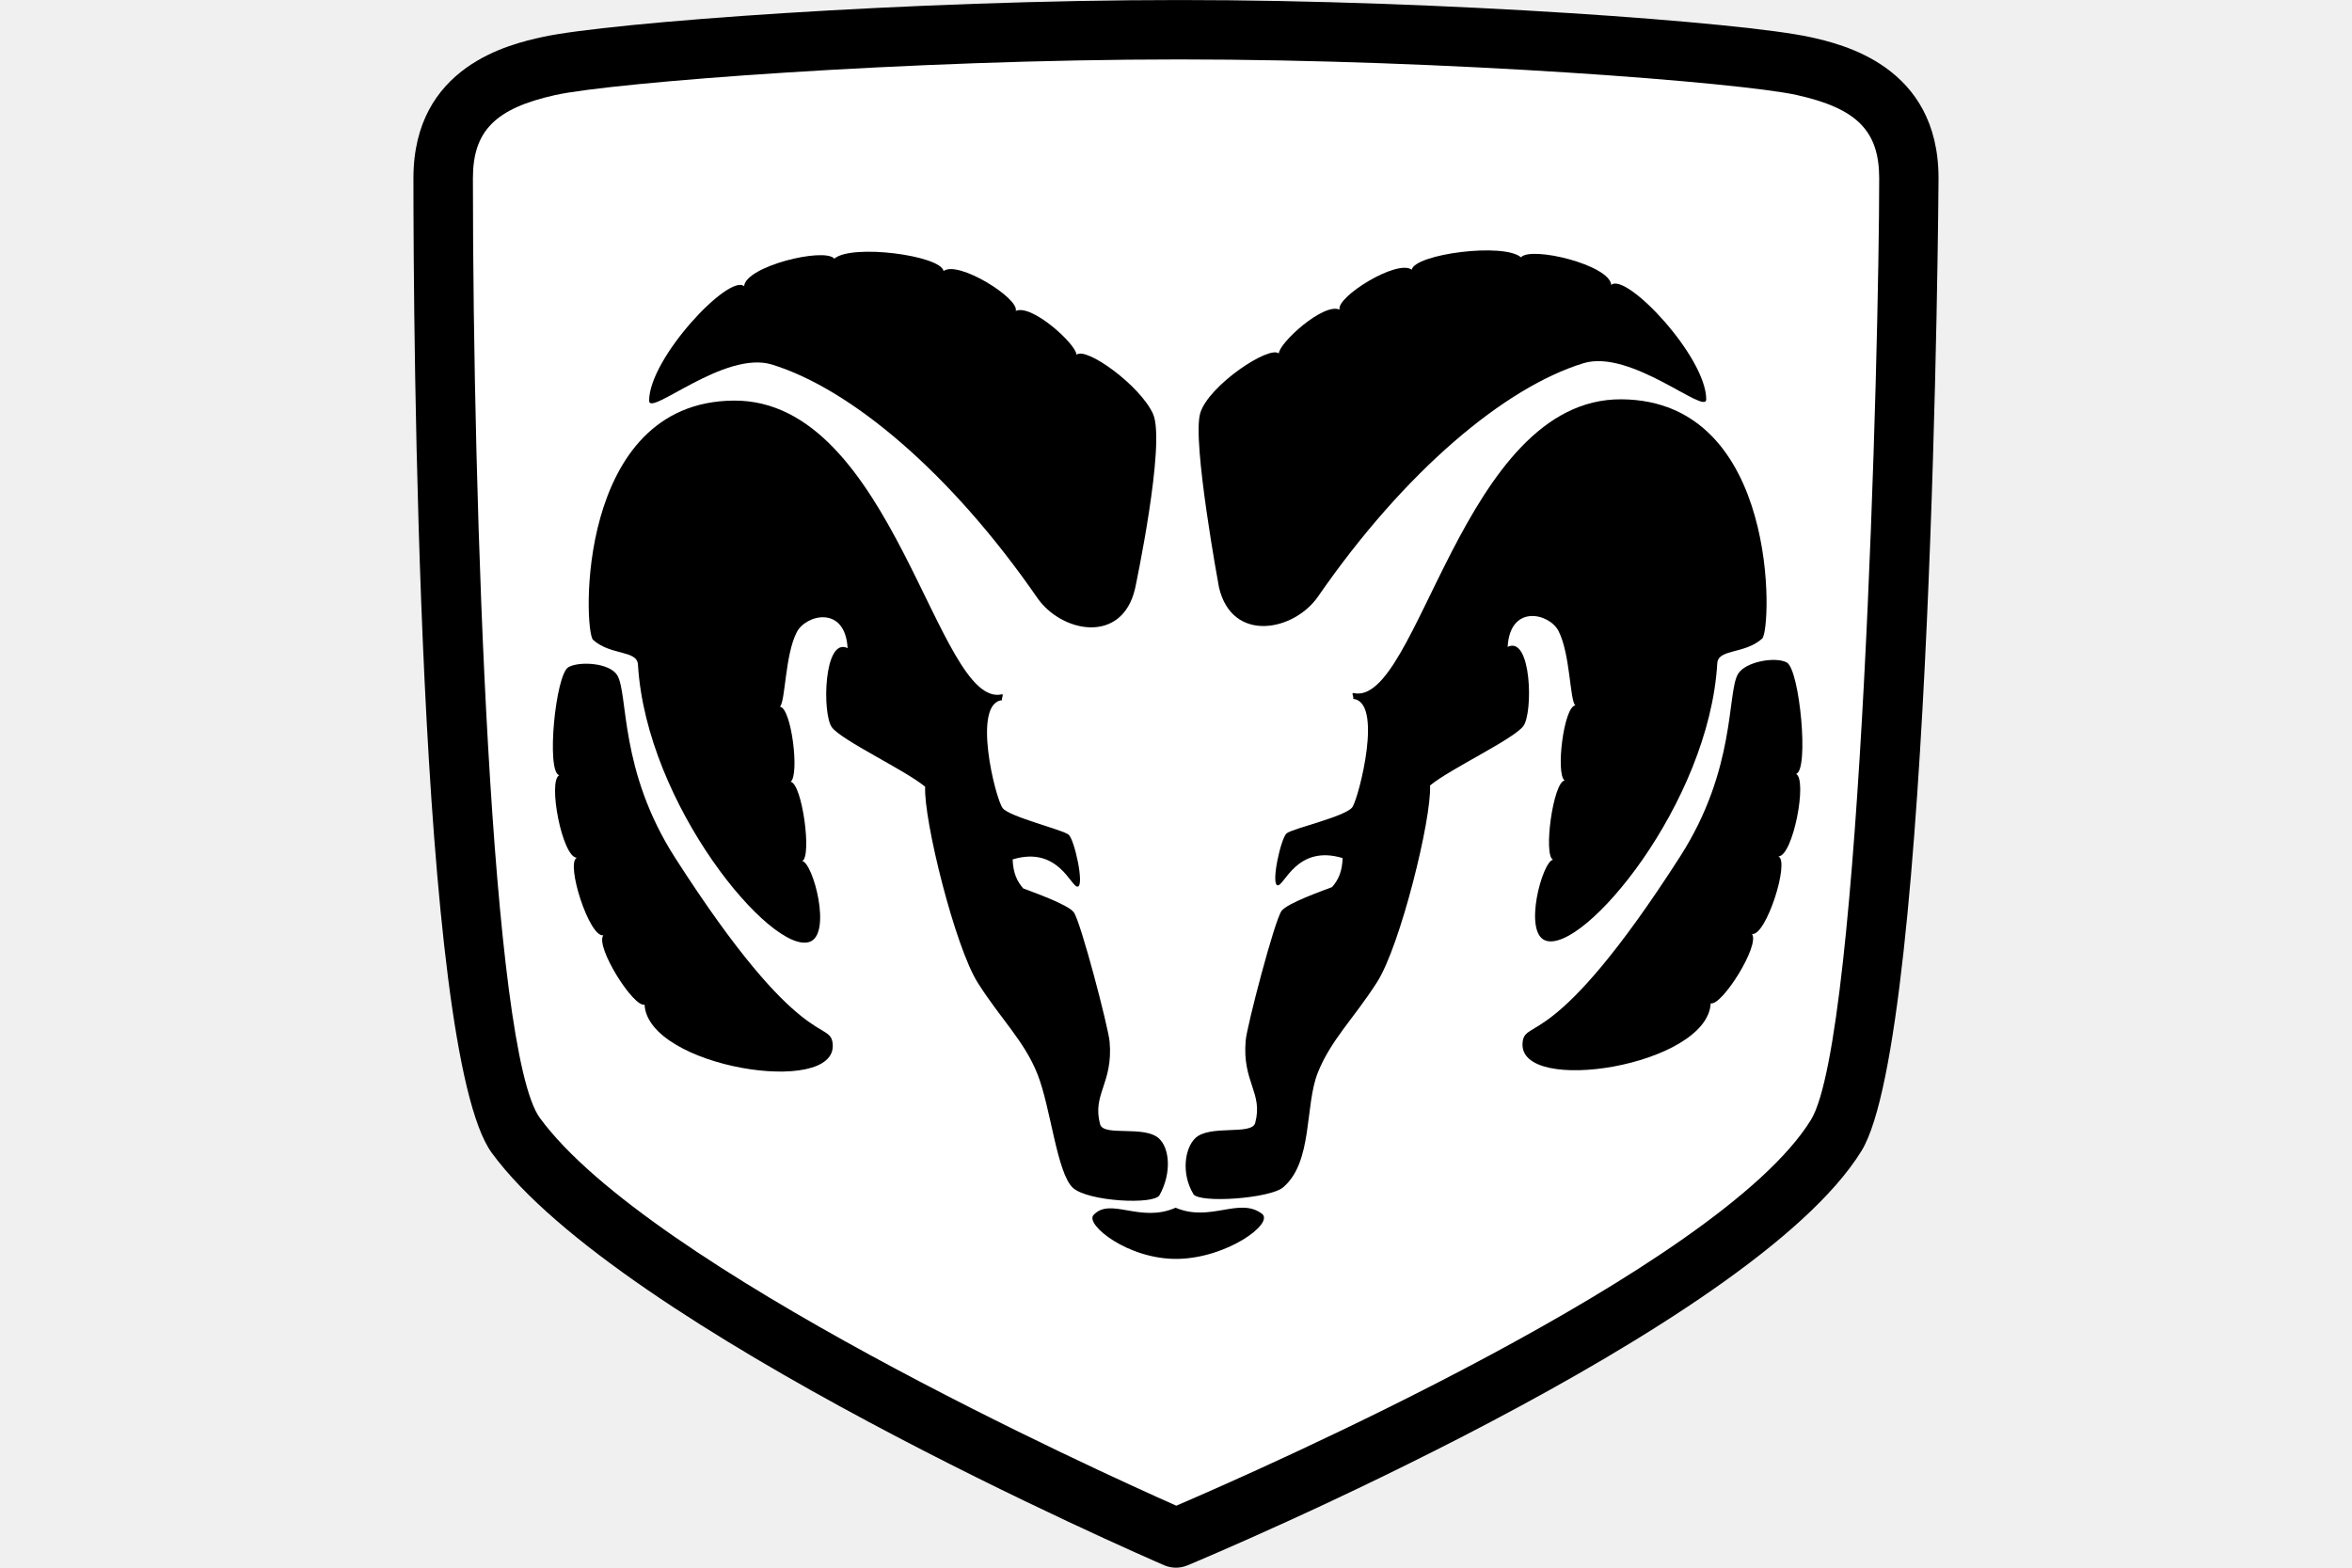
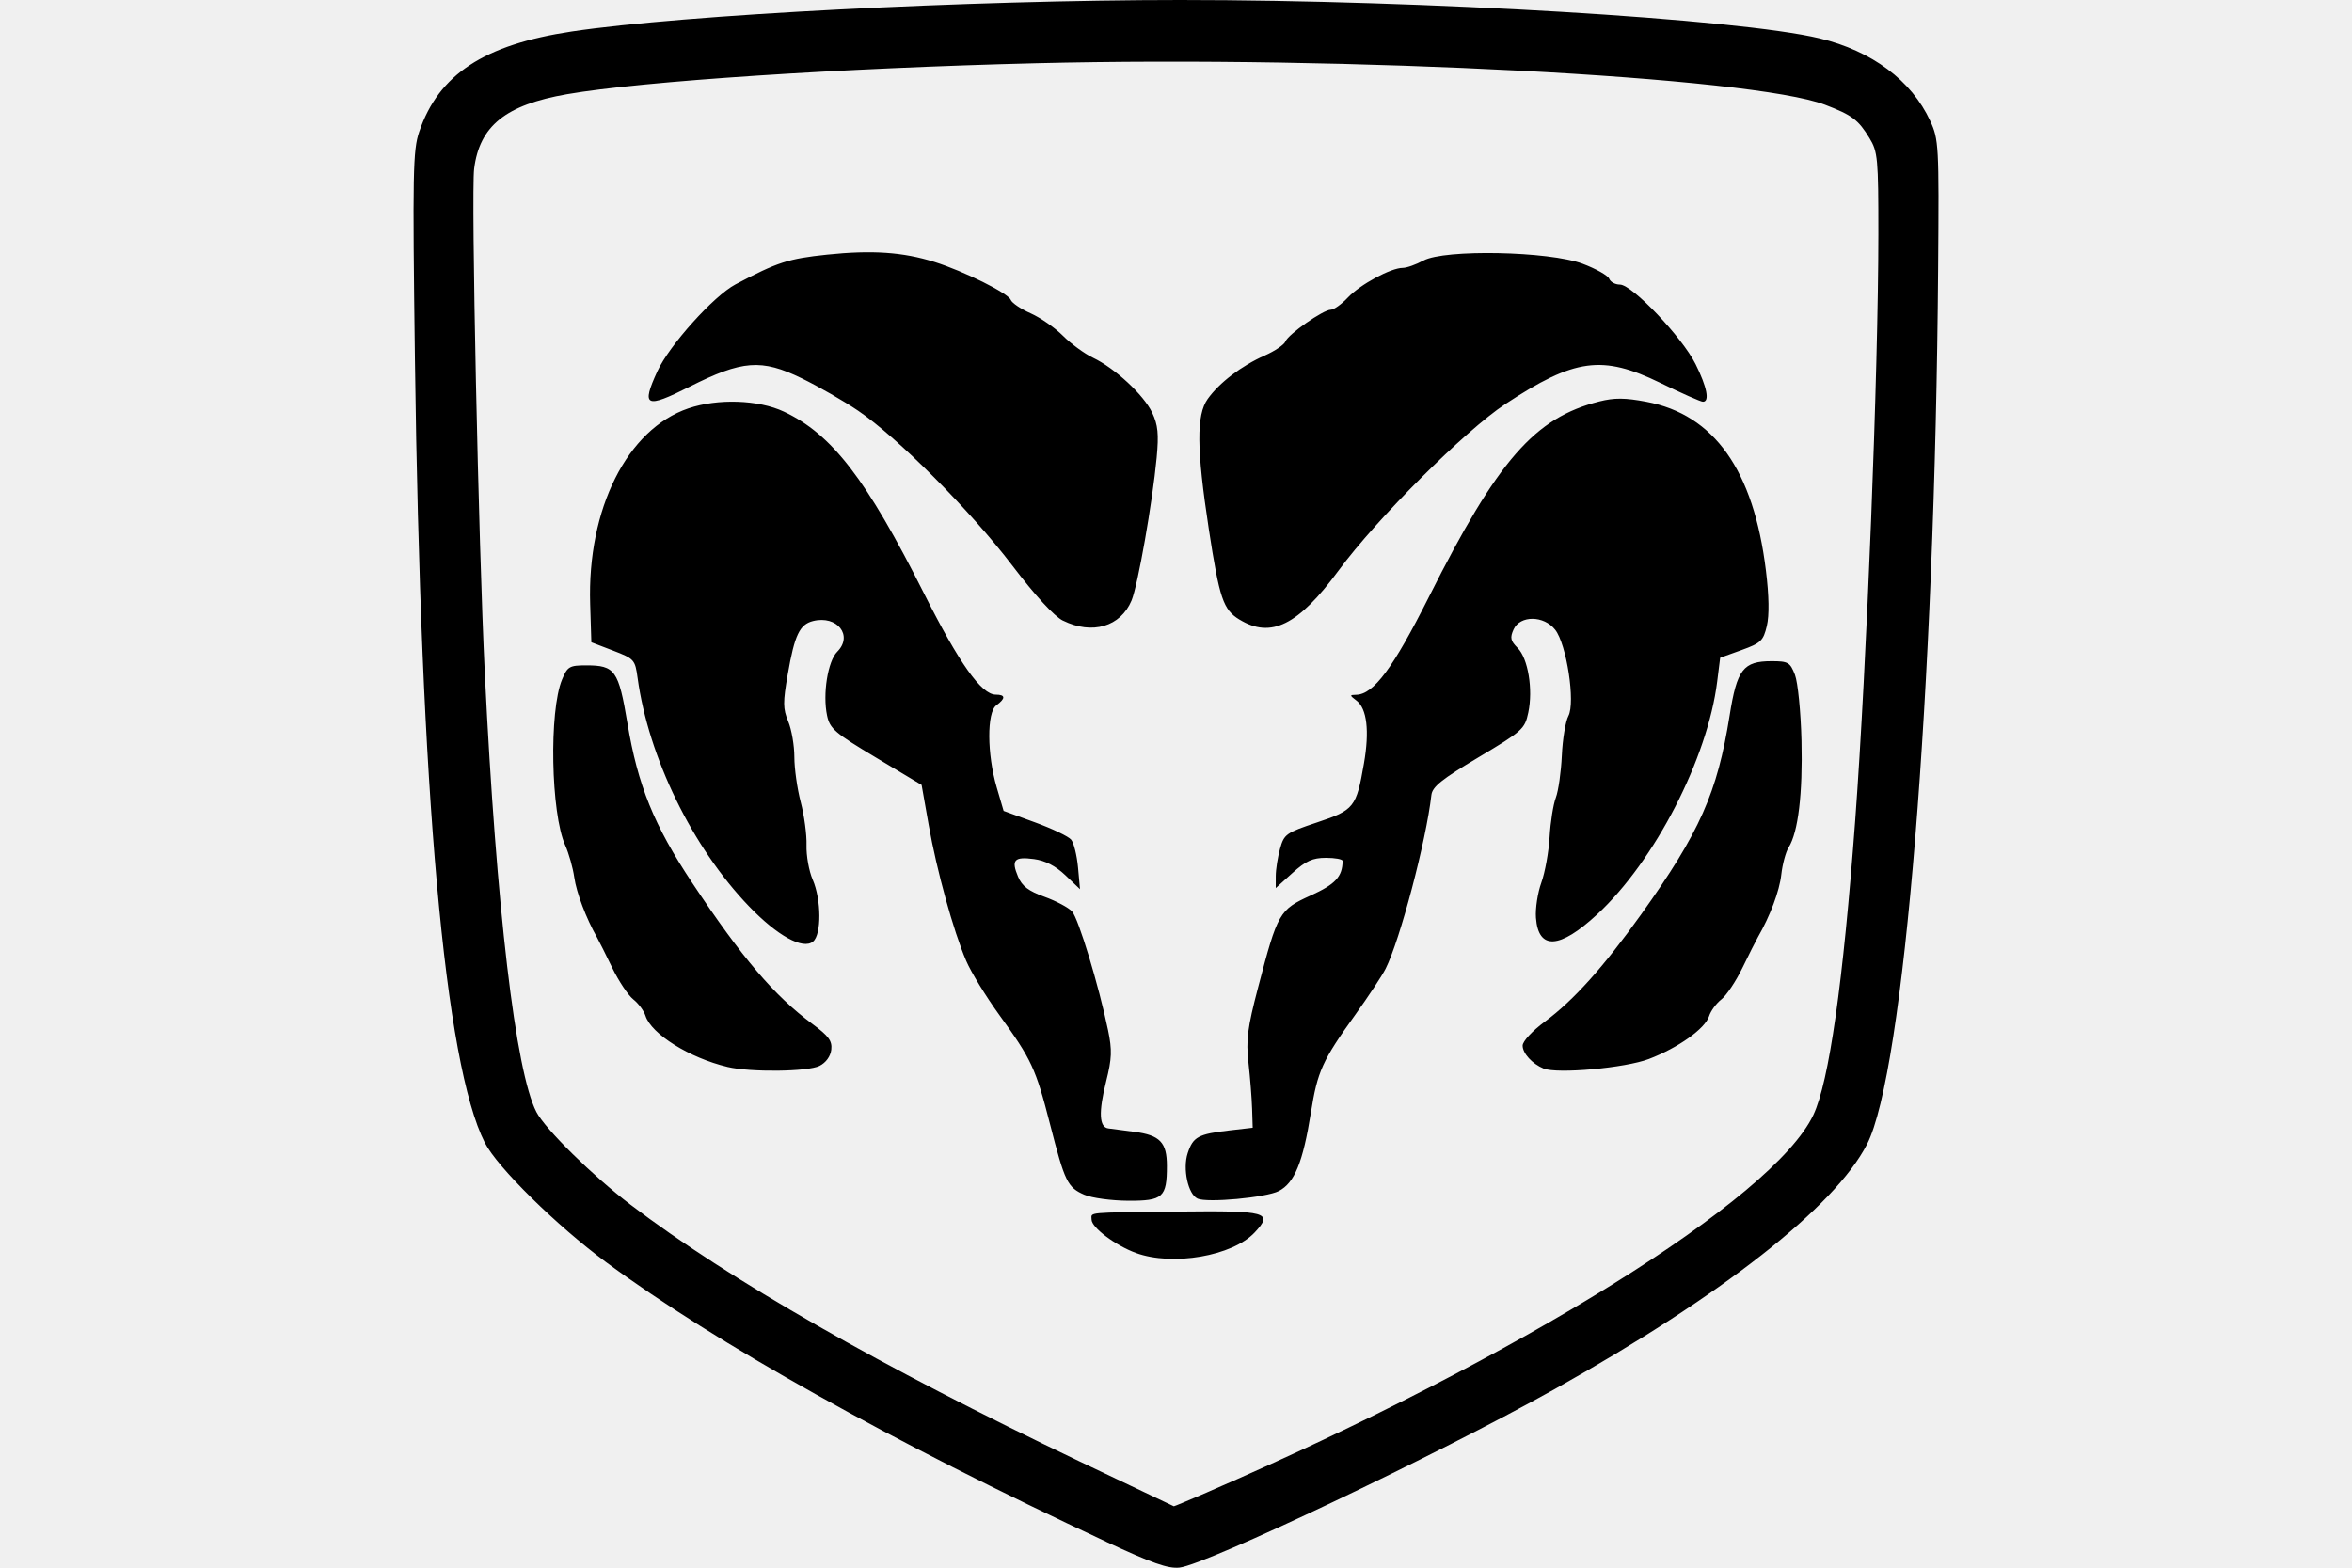
<svg xmlns="http://www.w3.org/2000/svg" id="svg2" height="45" width="67.5" version="1.1">
-   <g id="g10974">
+   <g id="g12795">
    <rect id="rect2990" opacity="0" height="45" width="67.5" y="0" x="3.5527e-15" />
-     <g id="g10905" fill-rule="evenodd" transform="translate(-15.75 -4.5)">
-       <path id="path12245" d="m67.685 5.563c-1.881-0.418-10.497-1.062-18.091-1.062-7.702 0-16.399 0.645-18.28 1.062-0.915 0.203-3.699 0.822-3.699 4.053 0 4.158 0.108 25.048 2.248 27.976 3.695 5.056 18.663 11.563 19.298 11.838 0.212 0.092 0.453 0.093 0.666 0.004 0.66-0.275 16.206-6.797 19.346-11.898 2.046-3.325 2.211-27.678 2.211-27.921 0-3.232-2.784-3.85-3.699-4.054z" />
-       <path id="path12249" d="m67.723 36.644c-2.62 4.257-15.932 10.098-18.215 11.076-2.237-0.992-15.128-6.839-18.266-11.132-1.399-1.914-1.92-17.559-1.92-26.971 0-1.358 0.641-2.006 2.364-2.389 1.615-0.359 10.088-1.022 17.911-1.022 7.711 0 16.105 0.663 17.72 1.022 1.723 0.383 2.364 1.03 2.364 2.389 0 4.854-0.511 24.676-1.958 27.027z" fill="#fff" />
-       <path id="path12251" d="m50.193 16.366c0.237-0.805 1.997-1.966 2.258-1.718 0.001-0.297 1.28-1.469 1.744-1.26-0.105-0.36 1.649-1.457 2.071-1.147 0.09-0.447 2.632-0.784 3.135-0.355 0.29-0.329 2.545 0.217 2.59 0.792 0.424-0.372 2.724 2.059 2.726 3.285 0.001 0.473-2.162-1.456-3.524-1.037-2.255 0.692-5.125 3.093-7.617 6.698-0.686 0.992-2.463 1.35-2.842-0.261 0 0-0.777-4.192-0.54-4.997z" />
-       <path id="path12253" d="m49.996 38.771c-0.353-0.596-0.241-1.316 0.058-1.601 0.418-0.397 1.621-0.072 1.719-0.436 0.233-0.868-0.378-1.172-0.273-2.368 0.037-0.418 0.829-3.451 1.03-3.719 0.17-0.226 1.181-0.579 1.449-0.683 0.173-0.2 0.29-0.43 0.303-0.833-1.326-0.403-1.681 0.829-1.871 0.781-0.189-0.048 0.097-1.348 0.263-1.49 0.166-0.142 1.718-0.486 1.892-0.759 0.184-0.288 0.9-3.055 0-3.103 0.072 0.016-0.046-0.183 0.023-0.167 1.86 0.436 3.117-8.466 7.698-8.431 4.548 0.035 4.311 6.623 4.036 6.868-0.51 0.456-1.264 0.288-1.289 0.711-0.237 4.026-3.837 8.337-4.926 7.958-0.652-0.227-0.095-2.274 0.213-2.321-0.284-0.119 0-2.227 0.332-2.274-0.261-0.19-0.024-2.131 0.308-2.155-0.161-0.147-0.143-1.477-0.484-2.138-0.262-0.509-1.39-0.782-1.459 0.457 0.687-0.332 0.734 1.895 0.45 2.274-0.284 0.379-2.108 1.231-2.677 1.705 0.048 0.947-0.853 4.595-1.516 5.637-0.663 1.042-1.326 1.658-1.705 2.606-0.379 0.947-0.136 2.562-0.995 3.292-0.38 0.323-2.417 0.467-2.581 0.19z" />
-       <path id="path12255" d="m65.628 23.849c0.213-0.363 1.087-0.507 1.402-0.332 0.37 0.206 0.644 3.103 0.265 3.197 0.332 0.169-0.088 2.366-0.507 2.369 0.332 0.142-0.355 2.297-0.758 2.226 0.237 0.332-0.876 2.084-1.184 1.99-0.095 1.8-5.523 2.659-5.4 1.137 0.059-0.733 0.871 0.345 4.524-5.353 1.611-2.513 1.339-4.691 1.658-5.234z" />
-       <path id="path12257" d="m48.841 16.38c-0.379-0.829-1.934-1.942-2.196-1.695-0.002-0.297-1.281-1.469-1.744-1.26 0.106-0.36-1.649-1.457-2.071-1.146-0.09-0.447-2.631-0.784-3.135-0.355-0.29-0.329-2.544 0.217-2.59 0.792-0.424-0.372-2.724 2.059-2.726 3.286-0.001 0.473 2.162-1.456 3.524-1.038 2.255 0.692 5.125 3.093 7.617 6.698 0.686 0.992 2.425 1.35 2.804-0.261 0 0 0.895-4.192 0.516-5.021z" />
-       <path id="path12259" d="m49.027 38.809c0.353-0.643 0.289-1.339-0.01-1.624-0.418-0.397-1.597-0.049-1.695-0.413-0.234-0.868 0.377-1.172 0.273-2.368-0.037-0.418-0.829-3.451-1.03-3.719-0.17-0.226-1.182-0.579-1.449-0.683-0.173-0.2-0.29-0.429-0.304-0.833 1.326-0.403 1.682 0.829 1.871 0.781 0.19-0.048-0.098-1.348-0.263-1.49-0.166-0.142-1.694-0.511-1.892-0.76-0.212-0.268-0.9-3.055 0-3.103-0.072 0.016 0.046-0.183-0.023-0.167-1.86 0.435-3.117-8.466-7.698-8.431-4.548 0.035-4.311 6.623-4.036 6.868 0.51 0.456 1.264 0.288 1.288 0.711 0.237 4.026 3.837 8.337 4.926 7.958 0.651-0.227 0.095-2.274-0.213-2.321 0.284-0.119 0-2.227-0.332-2.274 0.261-0.19 0.024-2.131-0.308-2.155 0.161-0.147 0.143-1.477 0.484-2.139 0.262-0.509 1.39-0.782 1.459 0.457-0.687-0.332-0.734 1.895-0.45 2.274 0.284 0.379 2.108 1.231 2.676 1.705-0.047 0.947 0.853 4.595 1.516 5.637 0.663 1.042 1.326 1.658 1.705 2.606 0.382 0.956 0.559 2.846 1.018 3.269 0.428 0.394 2.331 0.495 2.486 0.212z" />
-       <path id="path12261" d="m49.549 40.636c-1.421 0.024-2.668-0.989-2.416-1.26 0.487-0.523 1.338 0.242 2.356-0.209 0.995 0.426 1.823-0.313 2.475 0.171 0.369 0.274-0.995 1.274-2.416 1.298z" />
-       <path id="path12263" d="m33.466 23.887c-0.213-0.363-1.087-0.412-1.402-0.237-0.371 0.207-0.644 3.008-0.265 3.103-0.332 0.168 0.088 2.366 0.507 2.368-0.332 0.142 0.355 2.297 0.758 2.226-0.237 0.332 0.876 2.085 1.184 1.99 0.095 1.8 5.523 2.659 5.4 1.137-0.059-0.733-0.871 0.345-4.524-5.353-1.611-2.512-1.338-4.69-1.657-5.234z" />
-     </g>
+     <path id="path12793" d="m31.747 44.256c-6.18-2.886-11.187-5.686-14.354-8.026-1.421-1.05-3.124-2.728-3.478-3.426-1.153-2.273-1.846-10.036-2.007-22.482-0.07-5.374-0.058-6.011 0.123-6.542 0.561-1.646 1.858-2.498 4.379-2.876 3.196-0.478 11.421-0.904 17.466-0.904 7.006-9.7074e-8 16.013 0.54 18.345 1.101 1.5 0.36 2.637 1.209 3.173 2.368 0.247 0.533 0.256 0.699 0.229 4.219-0.091 12.146-0.98 23.093-2.043 25.161-0.926 1.801-4.164 4.339-8.963 7.026-3.381 1.892-9.989 5.036-10.767 5.122-0.326 0.036-0.797-0.13-2.102-0.739zm2.902-1.422c8.95-3.873 16.247-8.416 17.391-10.827 0.452-0.953 0.857-3.799 1.203-8.465 0.33-4.452 0.662-12.854 0.664-16.816 0.001-2.177-0.017-2.372-0.254-2.76-0.323-0.53-0.498-0.661-1.277-0.959-2.089-0.799-13.706-1.411-22.642-1.192-5.55 0.136-11.319 0.517-13.461 0.889-1.761 0.306-2.511 0.909-2.666 2.142-0.089 0.713 0.124 10.754 0.307 14.493 0.33 6.733 0.882 11.423 1.48 12.58 0.255 0.493 1.621 1.839 2.701 2.661 2.839 2.161 7.2 4.656 12.871 7.362 1.486 0.709 2.711 1.292 2.722 1.295 0.011 0.003 0.443-0.178 0.961-0.402zm-2.05-6.868c-0.591-0.217-1.272-0.73-1.272-0.958 0-0.219-0.217-0.199 2.503-0.231 2.538-0.029 2.722 0.021 2.177 0.602-0.635 0.676-2.356 0.972-3.408 0.587zm-1.473-1.668c-0.491-0.213-0.565-0.365-0.99-2.024-0.412-1.607-0.527-1.856-1.461-3.146-0.383-0.529-0.808-1.224-0.946-1.547-0.368-0.859-0.846-2.591-1.077-3.902l-0.203-1.148-1.312-0.786c-1.181-0.707-1.321-0.828-1.401-1.206-0.13-0.616 0.02-1.559 0.291-1.83 0.465-0.465-0-1.056-0.694-0.882-0.384 0.096-0.529 0.4-0.724 1.52-0.142 0.813-0.14 0.997 0.012 1.362 0.097 0.232 0.176 0.692 0.176 1.021 0 0.329 0.082 0.912 0.183 1.295 0.101 0.383 0.176 0.94 0.166 1.237-0.009 0.297 0.07 0.741 0.177 0.987 0.25 0.576 0.257 1.574 0.011 1.778-0.29 0.241-1.025-0.164-1.843-1.016-1.622-1.689-2.882-4.276-3.193-6.553-0.071-0.521-0.096-0.549-0.7-0.781l-0.627-0.24-0.034-1.098c-0.086-2.733 1.061-5.019 2.819-5.617 0.846-0.288 2.014-0.248 2.741 0.094 1.381 0.65 2.365 1.929 4.026 5.228 1.004 1.995 1.643 2.895 2.054 2.895 0.283 0 0.288 0.108 0.016 0.308-0.274 0.201-0.268 1.397 0.011 2.352l0.199 0.678 0.899 0.328c0.495 0.18 0.962 0.404 1.039 0.497 0.077 0.093 0.165 0.451 0.197 0.795l0.057 0.627-0.42-0.4c-0.282-0.268-0.578-0.421-0.9-0.464-0.57-0.076-0.66 0.024-0.458 0.505 0.114 0.271 0.299 0.412 0.759 0.577 0.334 0.12 0.69 0.31 0.791 0.421 0.184 0.204 0.768 2.128 1.033 3.408 0.119 0.573 0.11 0.812-0.054 1.467-0.222 0.885-0.202 1.319 0.062 1.353 0.099 0.013 0.436 0.057 0.749 0.098 0.735 0.097 0.932 0.303 0.932 0.978 0 0.903-0.114 1.005-1.115 1-0.477-0.003-1.038-0.079-1.248-0.17zm3.24 0.106c-0.271-0.125-0.428-0.854-0.281-1.301 0.156-0.472 0.299-0.55 1.205-0.655l0.661-0.076-0.017-0.541c-0.009-0.297-0.056-0.892-0.104-1.321-0.073-0.663-0.032-0.991 0.278-2.173 0.561-2.144 0.607-2.224 1.506-2.632 0.712-0.323 0.91-0.537 0.918-0.991 0.001-0.05-0.214-0.09-0.478-0.09-0.383 0-0.577 0.088-0.961 0.434l-0.481 0.434 0.001-0.344c0-0.189 0.056-0.543 0.123-0.786 0.116-0.418 0.172-0.458 1.063-0.755 1.066-0.355 1.125-0.43 1.345-1.693 0.162-0.933 0.086-1.576-0.215-1.804-0.199-0.151-0.2-0.164-0.01-0.167 0.501-0.009 1.057-0.757 2.089-2.808 1.979-3.934 3.034-5.144 4.894-5.612 0.429-0.108 0.735-0.106 1.347 0.01 1.946 0.367 3.078 1.964 3.431 4.843 0.09 0.728 0.099 1.286 0.026 1.592-0.101 0.426-0.17 0.492-0.725 0.692l-0.614 0.221-0.085 0.68c-0.275 2.212-1.792 5.156-3.447 6.688-1.077 0.997-1.685 1.03-1.755 0.095-0.02-0.264 0.05-0.718 0.155-1.009 0.105-0.291 0.212-0.881 0.237-1.31s0.106-0.938 0.179-1.129c0.073-0.192 0.15-0.734 0.172-1.206 0.021-0.471 0.106-0.983 0.188-1.138 0.206-0.384-0.05-2.058-0.379-2.476-0.325-0.413-1.007-0.418-1.193-0.01-0.108 0.238-0.089 0.329 0.114 0.532 0.301 0.301 0.448 1.192 0.307 1.857-0.1 0.472-0.167 0.531-1.426 1.282-1.062 0.633-1.328 0.847-1.355 1.087-0.148 1.308-0.9 4.162-1.314 4.984-0.1 0.198-0.492 0.793-0.871 1.321-0.946 1.317-1.083 1.62-1.273 2.81-0.228 1.427-0.47 2.017-0.921 2.25-0.364 0.188-2.057 0.345-2.336 0.216zm-13.492-3.779c-1.086-0.258-2.183-0.943-2.35-1.468-0.045-0.143-0.203-0.355-0.349-0.47-0.147-0.115-0.418-0.523-0.604-0.905-0.185-0.383-0.383-0.777-0.439-0.876-0.311-0.548-0.589-1.283-0.651-1.722-0.039-0.275-0.156-0.689-0.26-0.92-0.412-0.917-0.468-3.856-0.09-4.76 0.155-0.372 0.212-0.405 0.693-0.405 0.827 0 0.928 0.142 1.182 1.659 0.3 1.794 0.762 2.932 1.862 4.587 1.437 2.163 2.352 3.237 3.448 4.048 0.468 0.346 0.57 0.486 0.541 0.739-0.022 0.19-0.154 0.372-0.337 0.464-0.336 0.169-1.981 0.188-2.645 0.03zm23.425 0.047c-0.324-0.133-0.601-0.436-0.601-0.658 0-0.124 0.277-0.422 0.642-0.692 0.821-0.607 1.68-1.564 2.76-3.076 1.682-2.356 2.186-3.49 2.538-5.705 0.211-1.33 0.39-1.562 1.208-1.562 0.47 0 0.529 0.034 0.667 0.39 0.083 0.215 0.168 1.065 0.188 1.892 0.037 1.525-0.095 2.628-0.369 3.063-0.083 0.132-0.178 0.485-0.211 0.783-0.052 0.47-0.319 1.182-0.674 1.799-0.057 0.099-0.255 0.493-0.441 0.876s-0.457 0.79-0.604 0.905-0.306 0.332-0.353 0.482c-0.114 0.359-0.887 0.909-1.73 1.23-0.678 0.258-2.627 0.434-3.02 0.273zm-13.792-12.856c-0.251-0.123-0.793-0.713-1.46-1.589-1.198-1.571-3.293-3.675-4.419-4.437-0.413-0.28-1.143-0.699-1.622-0.932-1.151-0.561-1.706-0.519-3.217 0.243-1.262 0.636-1.39 0.575-0.924-0.443 0.34-0.743 1.618-2.165 2.243-2.495 1.204-0.637 1.513-0.737 2.626-0.854 1.289-0.135 2.181-0.074 3.087 0.211 0.849 0.268 2.112 0.896 2.186 1.087 0.034 0.089 0.291 0.263 0.57 0.386 0.28 0.124 0.698 0.414 0.93 0.646 0.232 0.232 0.617 0.514 0.857 0.628 0.631 0.299 1.46 1.068 1.702 1.578 0.167 0.353 0.193 0.611 0.129 1.294-0.121 1.288-0.539 3.662-0.721 4.099-0.314 0.751-1.128 0.99-1.967 0.577zm5.065-0.03c-0.468-0.285-0.575-0.603-0.881-2.601-0.351-2.298-0.36-3.272-0.032-3.732 0.334-0.469 0.971-0.954 1.641-1.25 0.289-0.128 0.555-0.309 0.59-0.401 0.08-0.208 1.086-0.912 1.304-0.912 0.087 0 0.307-0.157 0.489-0.35 0.355-0.376 1.235-0.851 1.575-0.851 0.115 0 0.381-0.095 0.593-0.21 0.604-0.33 3.604-0.27 4.567 0.091 0.384 0.144 0.728 0.338 0.764 0.431 0.036 0.093 0.174 0.168 0.308 0.168 0.35 0 1.786 1.51 2.171 2.282 0.329 0.661 0.411 1.081 0.211 1.081-0.062 0-0.612-0.243-1.222-0.541-1.667-0.811-2.46-0.703-4.445 0.605-1.164 0.767-3.693 3.292-4.791 4.783-1.154 1.568-1.939 1.957-2.84 1.407z" />
  </g>
</svg>
